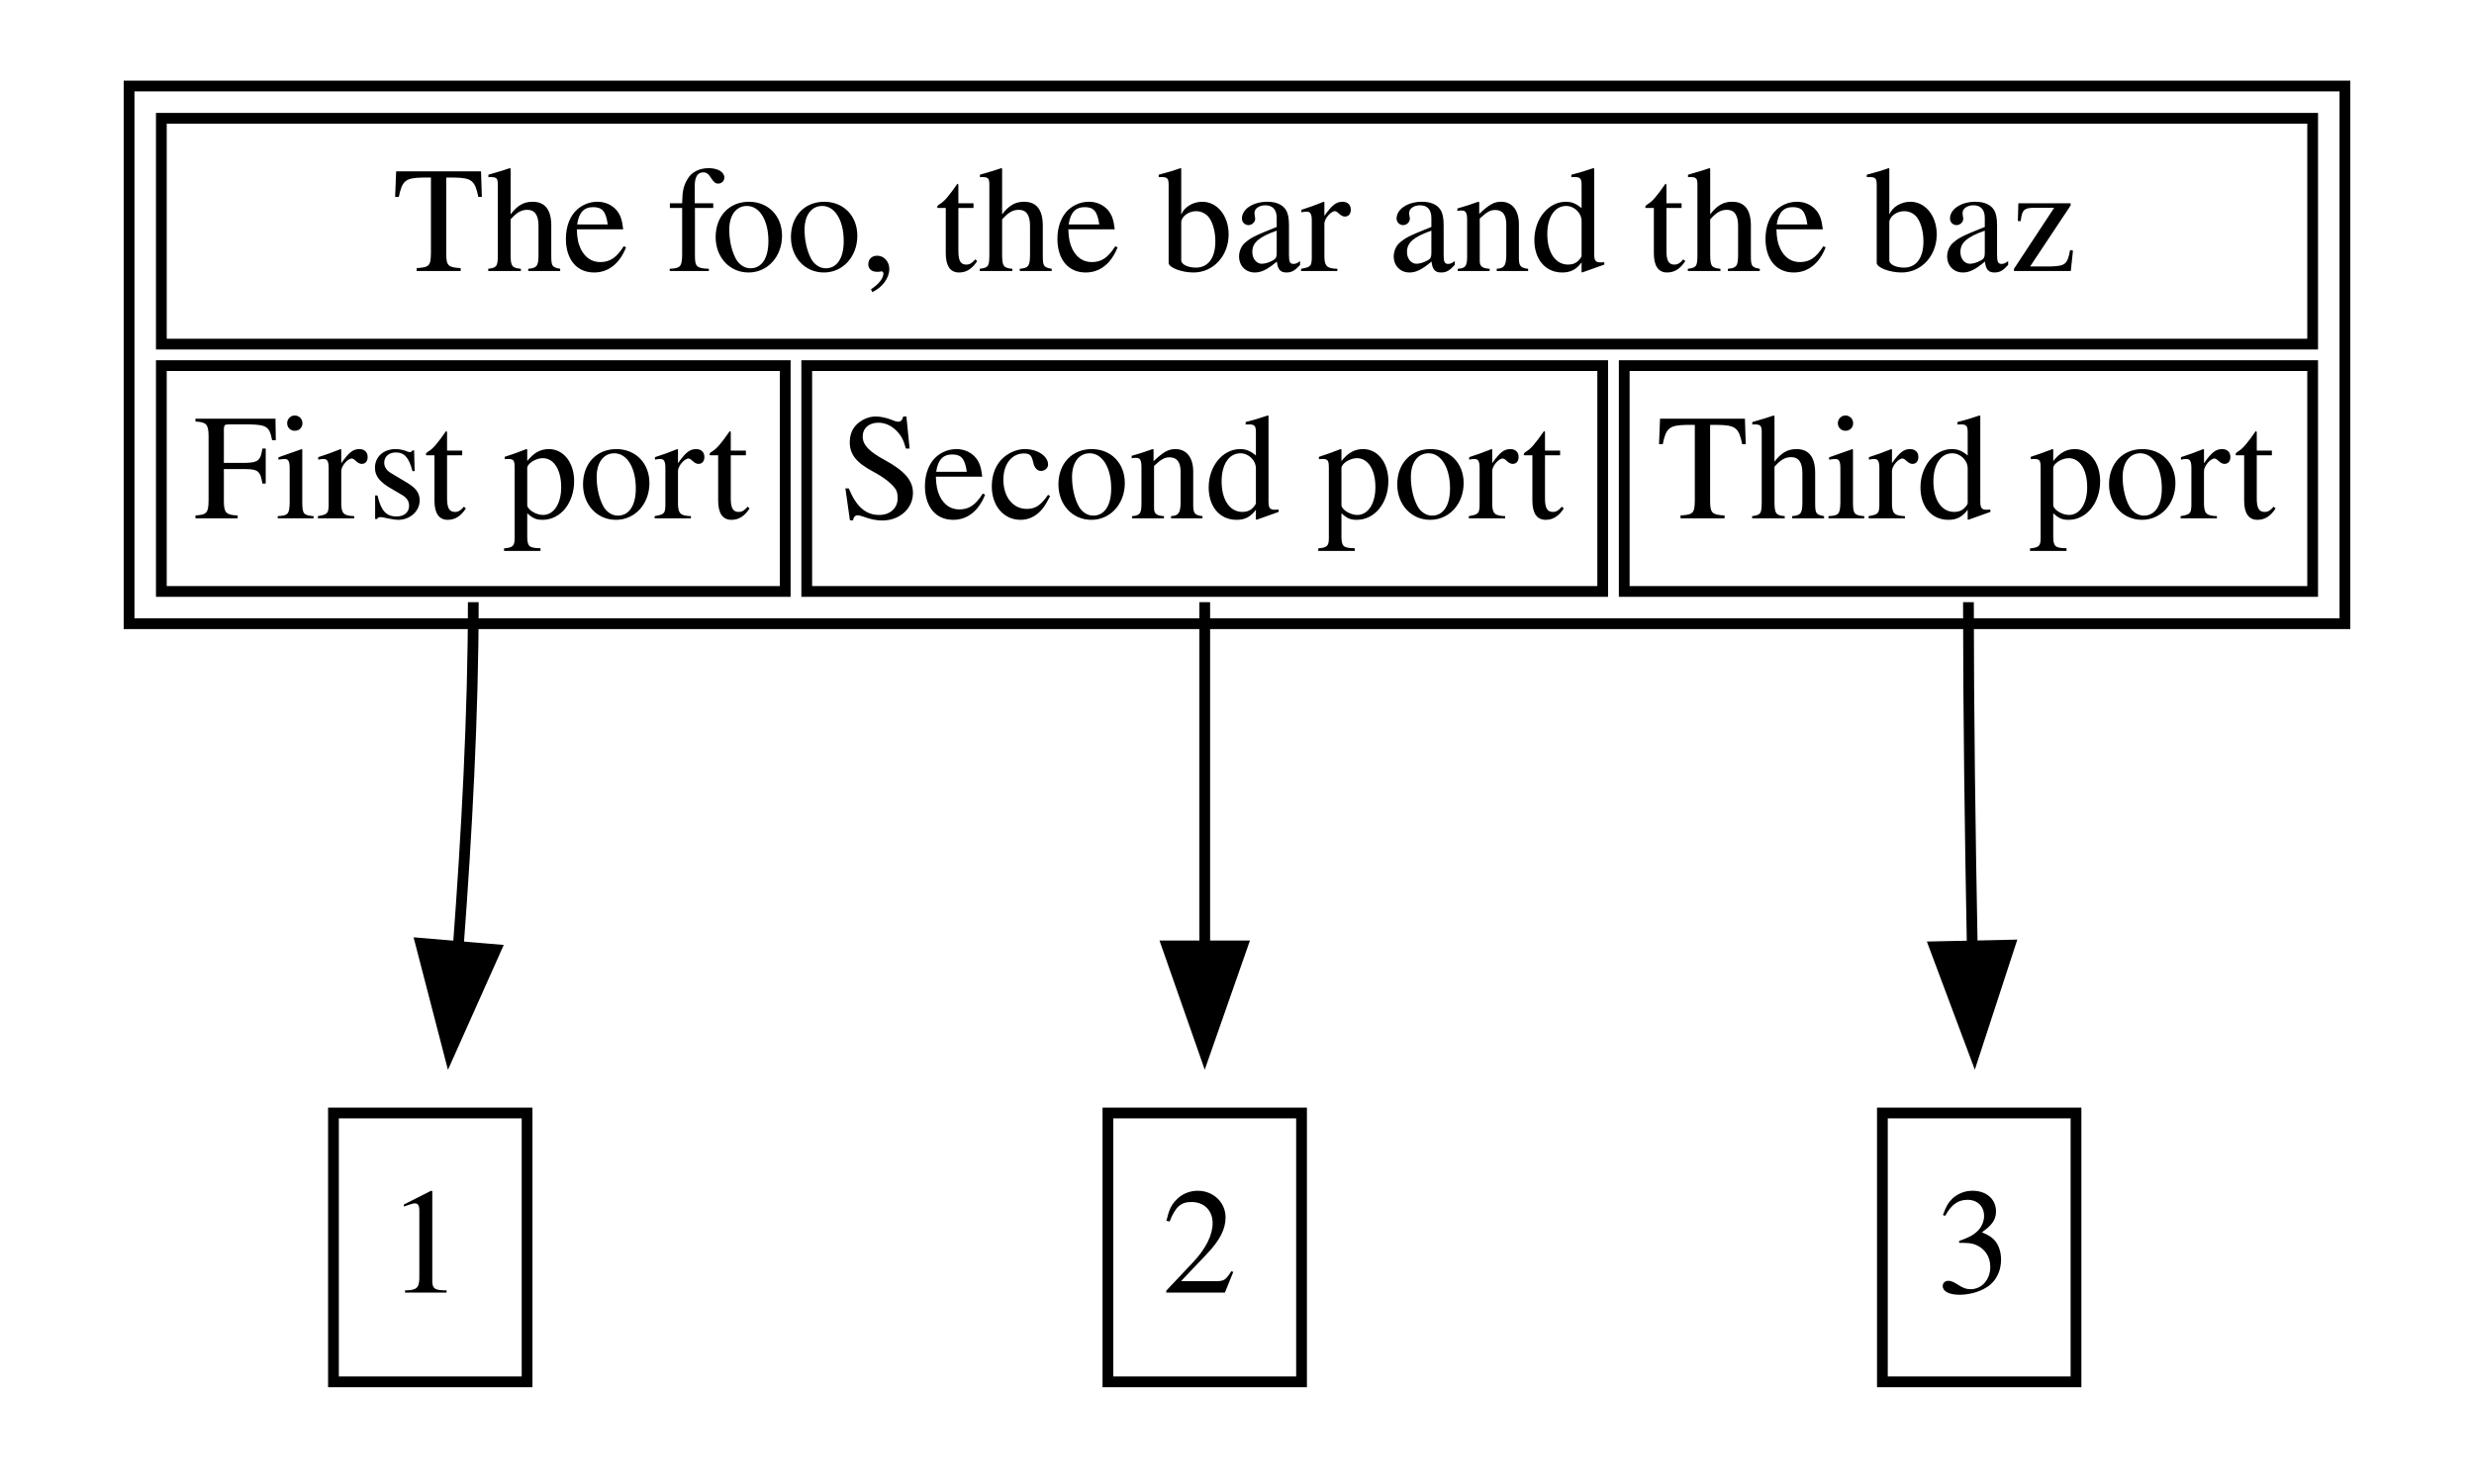
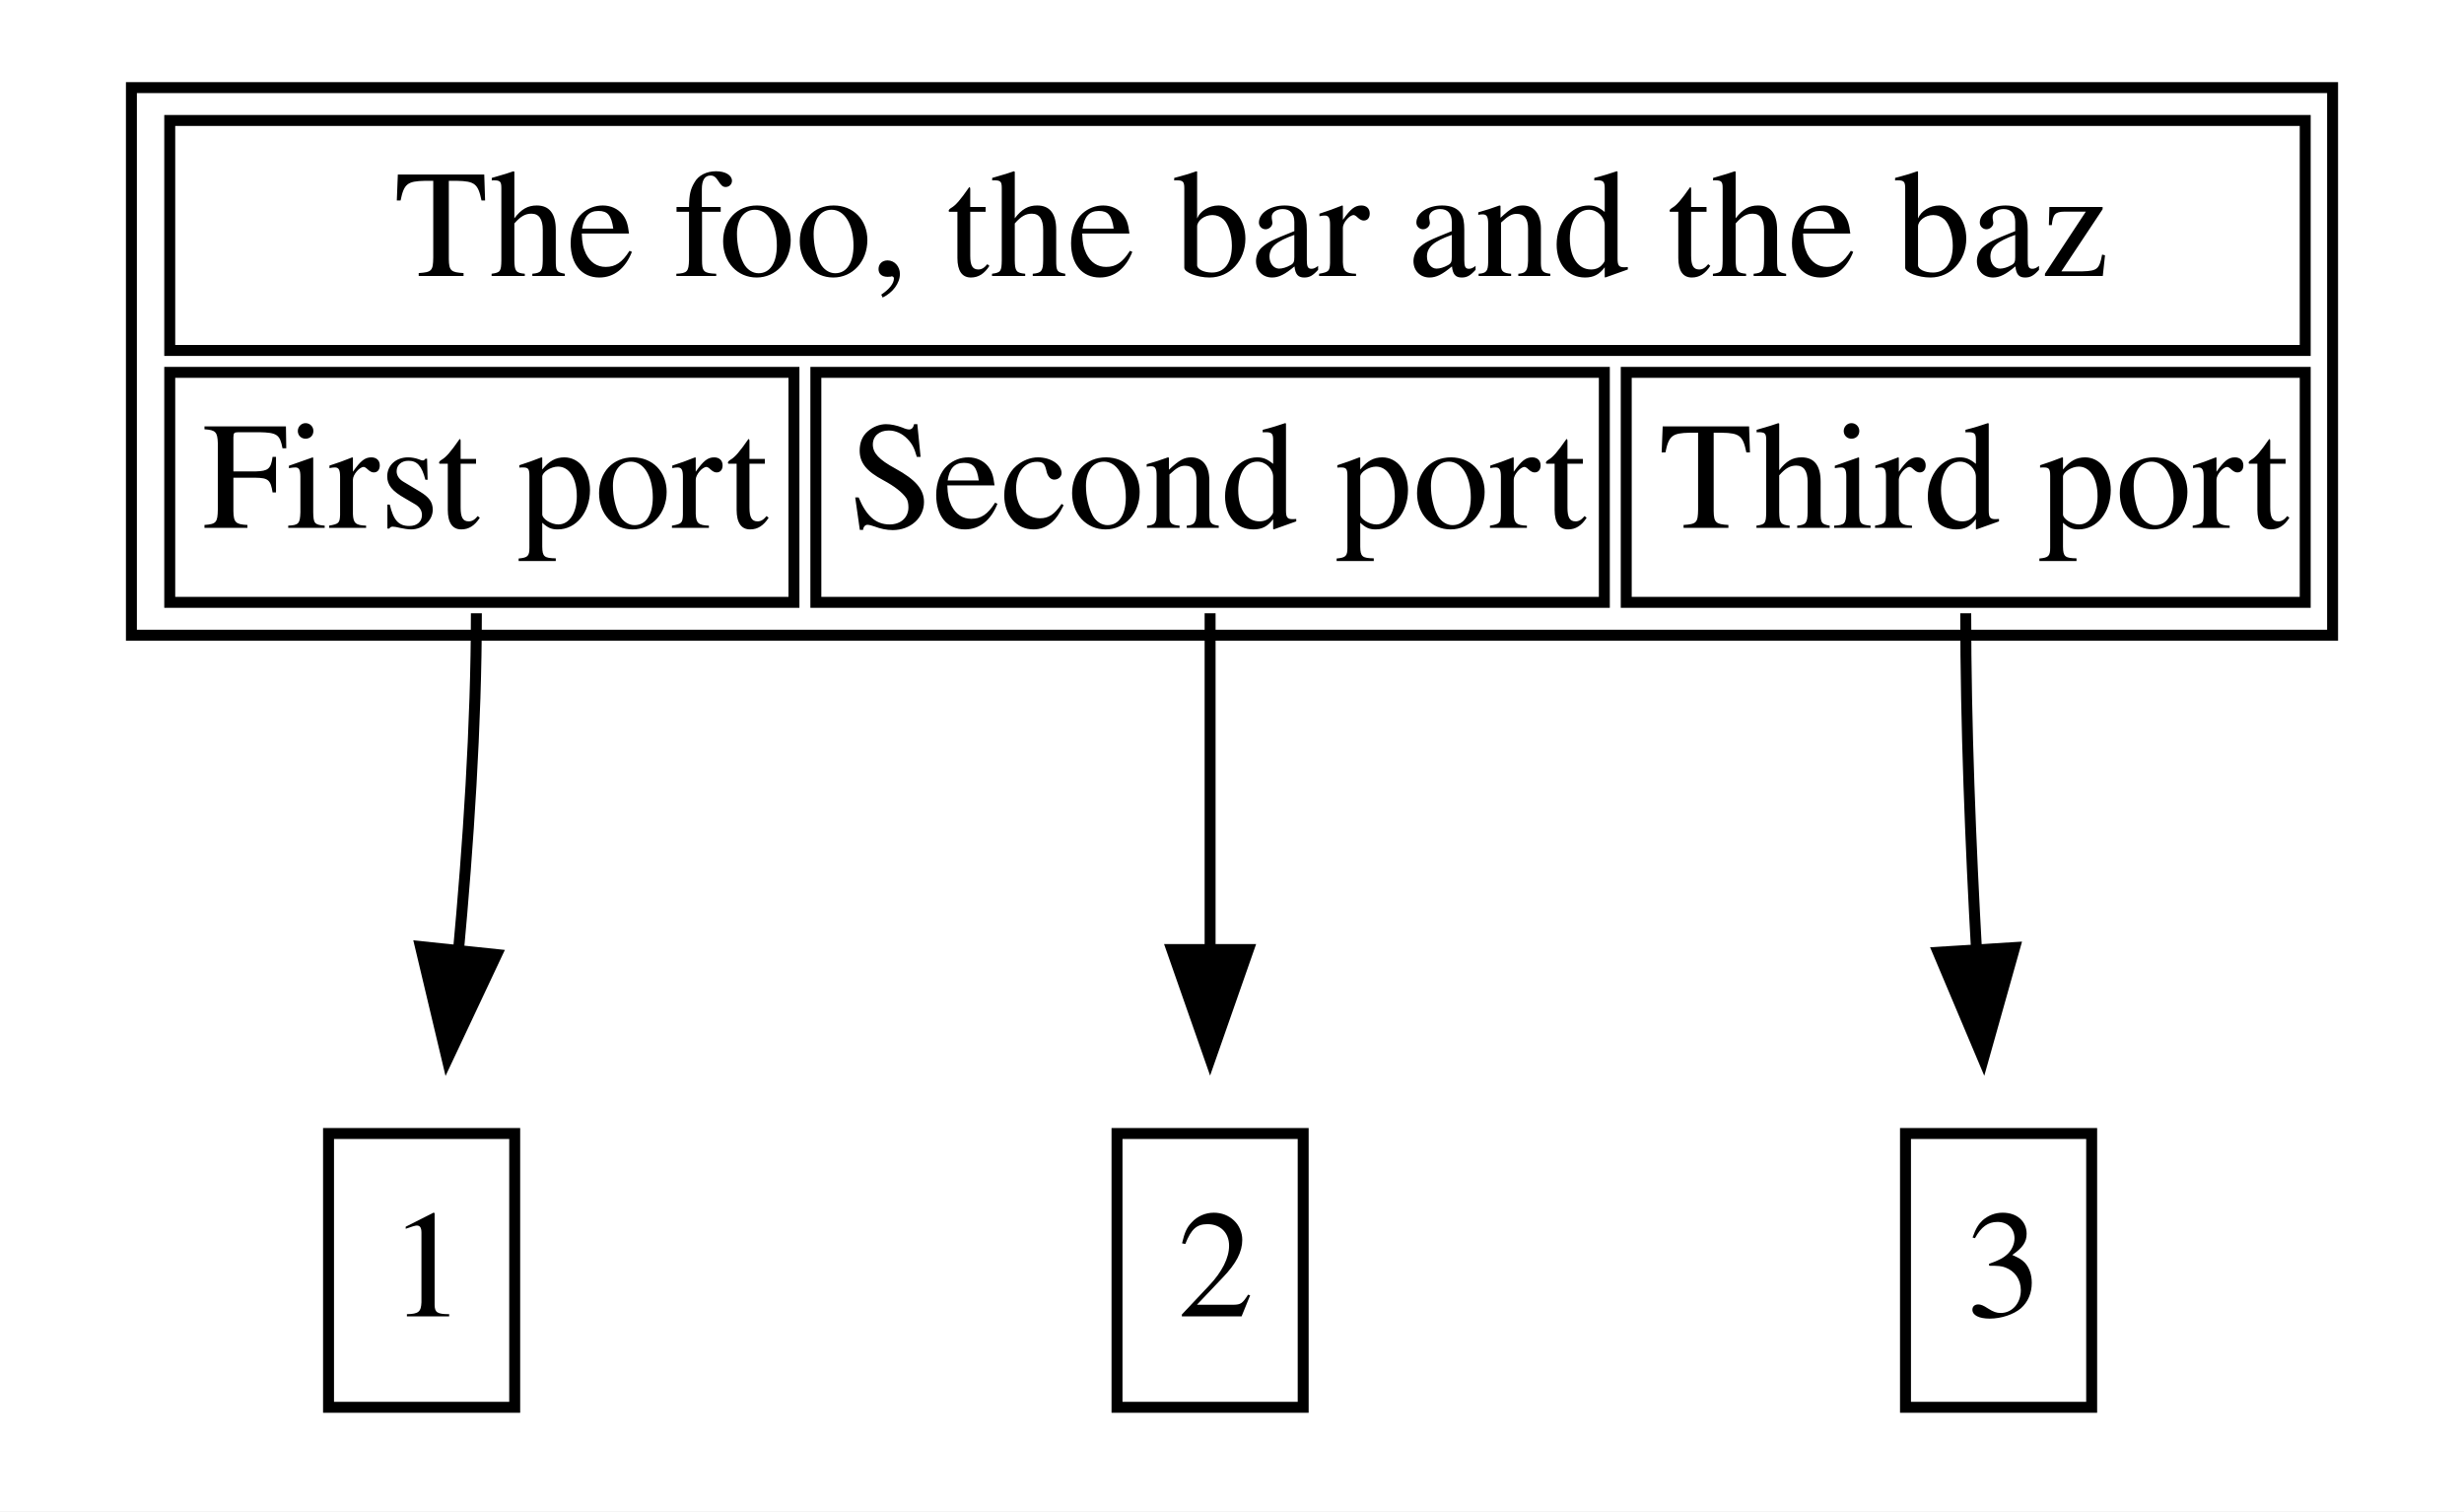
- <svg xmlns="http://www.w3.org/2000/svg" width="230pt" height="138pt" viewBox="0.00 0.00 230.00 138.00">
+ <svg xmlns="http://www.w3.org/2000/svg" width="225pt" height="138pt" viewBox="0.00 0.00 225.00 138.00">
  <g id="graph0" class="graph" transform="scale(1 1) rotate(0) translate(4 134)">
-     <polygon fill="white" stroke="transparent" points="-4,4 -4,-134 226,-134 226,4 -4,4" />
+     <polygon fill="white" stroke="none" points="-4,4 -4,-134 221,-134 221,4 -4,4" />
    <g id="node1" class="node">
-       <polygon fill="none" stroke="black" points="11,-102 11,-123 211,-123 211,-102 11,-102" />
-       <text text-anchor="start" x="32.5" y="-108.8" font-family="Times,serif" font-size="14.00">The foo, the bar and the baz</text>
-       <polygon fill="none" stroke="black" points="11,-79 11,-100 69,-100 69,-79 11,-79" />
-       <text text-anchor="start" x="14" y="-85.8" font-family="Times,serif" font-size="14.00">First port</text>
-       <polygon fill="none" stroke="black" points="71,-79 71,-100 145,-100 145,-79 71,-79" />
-       <text text-anchor="start" x="74" y="-85.8" font-family="Times,serif" font-size="14.00">Second port</text>
-       <polygon fill="none" stroke="black" points="147,-79 147,-100 211,-100 211,-79 147,-79" />
-       <text text-anchor="start" x="150" y="-85.8" font-family="Times,serif" font-size="14.00">Third port</text>
-       <polygon fill="none" stroke="black" points="8,-76 8,-126 214,-126 214,-76 8,-76" />
+       <polygon fill="none" stroke="black" points="11.5,-102 11.5,-123 206.5,-123 206.5,-102 11.5,-102" />
+       <text text-anchor="start" x="32" y="-108.8" font-family="Times,serif" font-size="14.00">The foo, the bar and the baz</text>
+       <polygon fill="none" stroke="black" points="11.5,-79 11.5,-100 68.5,-100 68.5,-79 11.5,-79" />
+       <text text-anchor="start" x="14.5" y="-85.8" font-family="Times,serif" font-size="14.00">First port</text>
+       <polygon fill="none" stroke="black" points="70.5,-79 70.5,-100 142.5,-100 142.5,-79 70.5,-79" />
+       <text text-anchor="start" x="73.5" y="-85.8" font-family="Times,serif" font-size="14.00">Second port</text>
+       <polygon fill="none" stroke="black" points="144.5,-79 144.5,-100 206.5,-100 206.5,-79 144.5,-79" />
+       <text text-anchor="start" x="147.5" y="-85.8" font-family="Times,serif" font-size="14.00">Third port</text>
+       <polygon fill="none" stroke="black" points="8,-76 8,-126 209,-126 209,-76 8,-76" />
    </g>
    <g id="node2" class="node">
-       <text text-anchor="start" x="32" y="-13.8" font-family="Times,serif" font-size="14.00">1</text>
-       <polygon fill="none" stroke="black" points="27,-5.5 27,-30.5 45,-30.5 45,-5.5 27,-5.5" />
+       <text text-anchor="start" x="31.5" y="-13.8" font-family="Times,serif" font-size="14.00">1</text>
+       <polygon fill="none" stroke="black" points="26,-5.5 26,-30.5 43,-30.5 43,-5.5 26,-5.5" />
    </g>
    <g id="edge1" class="edge">
-       <path fill="none" stroke="black" d="M40,-78C40,-67.6 39.37,-56.18 38.62,-46.19" />
-       <polygon fill="black" stroke="black" points="42.09,-45.69 37.77,-36.02 35.11,-46.28 42.09,-45.69" />
+       <path fill="none" stroke="black" d="M39.5,-78C39.5,-67.84 38.75,-56.73 37.84,-46.92" />
+       <polygon fill="black" stroke="black" points="41.35,-46.84 36.84,-37.26 34.39,-47.57 41.35,-46.84" />
    </g>
    <g id="node3" class="node">
-       <text text-anchor="start" x="104" y="-13.8" font-family="Times,serif" font-size="14.00">2</text>
-       <polygon fill="none" stroke="black" points="99,-5.5 99,-30.5 117,-30.5 117,-5.5 99,-5.5" />
+       <text text-anchor="start" x="103.5" y="-13.8" font-family="Times,serif" font-size="14.00">2</text>
+       <polygon fill="none" stroke="black" points="98,-5.5 98,-30.5 115,-30.5 115,-5.5 98,-5.5" />
    </g>
    <g id="edge2" class="edge">
-       <path fill="none" stroke="black" d="M108,-78C108,-67.62 108,-56.21 108,-46.22" />
-       <polygon fill="black" stroke="black" points="111.5,-46.04 108,-36.04 104.5,-46.04 111.5,-46.04" />
+       <path fill="none" stroke="black" d="M106.5,-78C106.5,-67.99 106.5,-57.02 106.5,-47.29" />
+       <polygon fill="black" stroke="black" points="110,-47.3 106.5,-37.3 103,-47.3 110,-47.3" />
    </g>
    <g id="node4" class="node">
-       <text text-anchor="start" x="176" y="-13.8" font-family="Times,serif" font-size="14.00">3</text>
-       <polygon fill="none" stroke="black" points="171,-5.5 171,-30.5 189,-30.5 189,-5.5 171,-5.5" />
+       <text text-anchor="start" x="175.5" y="-13.8" font-family="Times,serif" font-size="14.00">3</text>
+       <polygon fill="none" stroke="black" points="170,-5.5 170,-30.5 187,-30.5 187,-5.5 170,-5.5" />
    </g>
    <g id="edge3" class="edge">
-       <path fill="none" stroke="black" d="M179,-78C179,-67.62 179.16,-56.21 179.35,-46.21" />
-       <polygon fill="black" stroke="black" points="182.85,-46.11 179.56,-36.04 175.85,-45.96 182.85,-46.11" />
+       <path fill="none" stroke="black" d="M175.5,-78C175.5,-67.86 175.95,-56.76 176.5,-46.95" />
+       <polygon fill="black" stroke="black" points="179.97,-47.48 177.1,-37.28 172.98,-47.05 179.97,-47.48" />
    </g>
  </g>
</svg>
